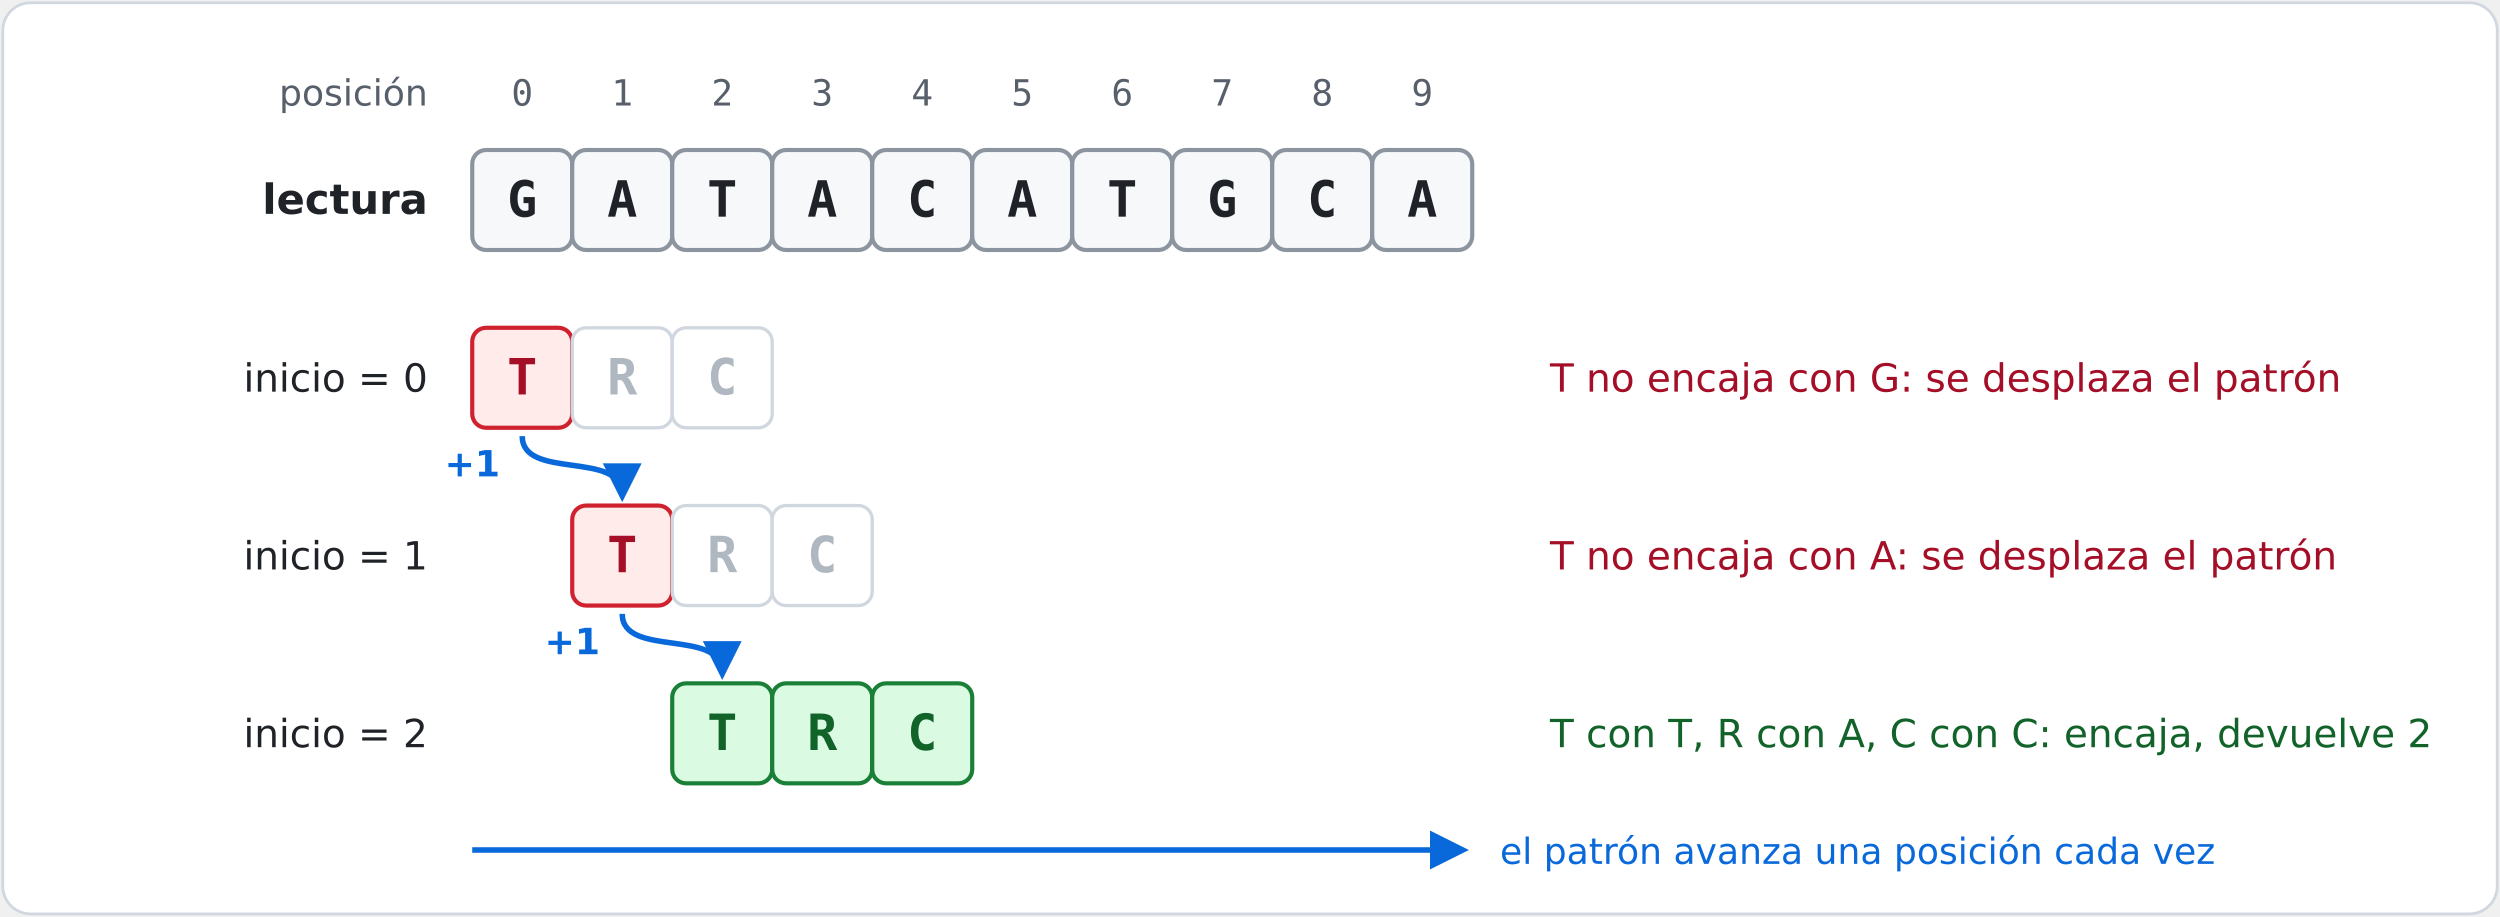
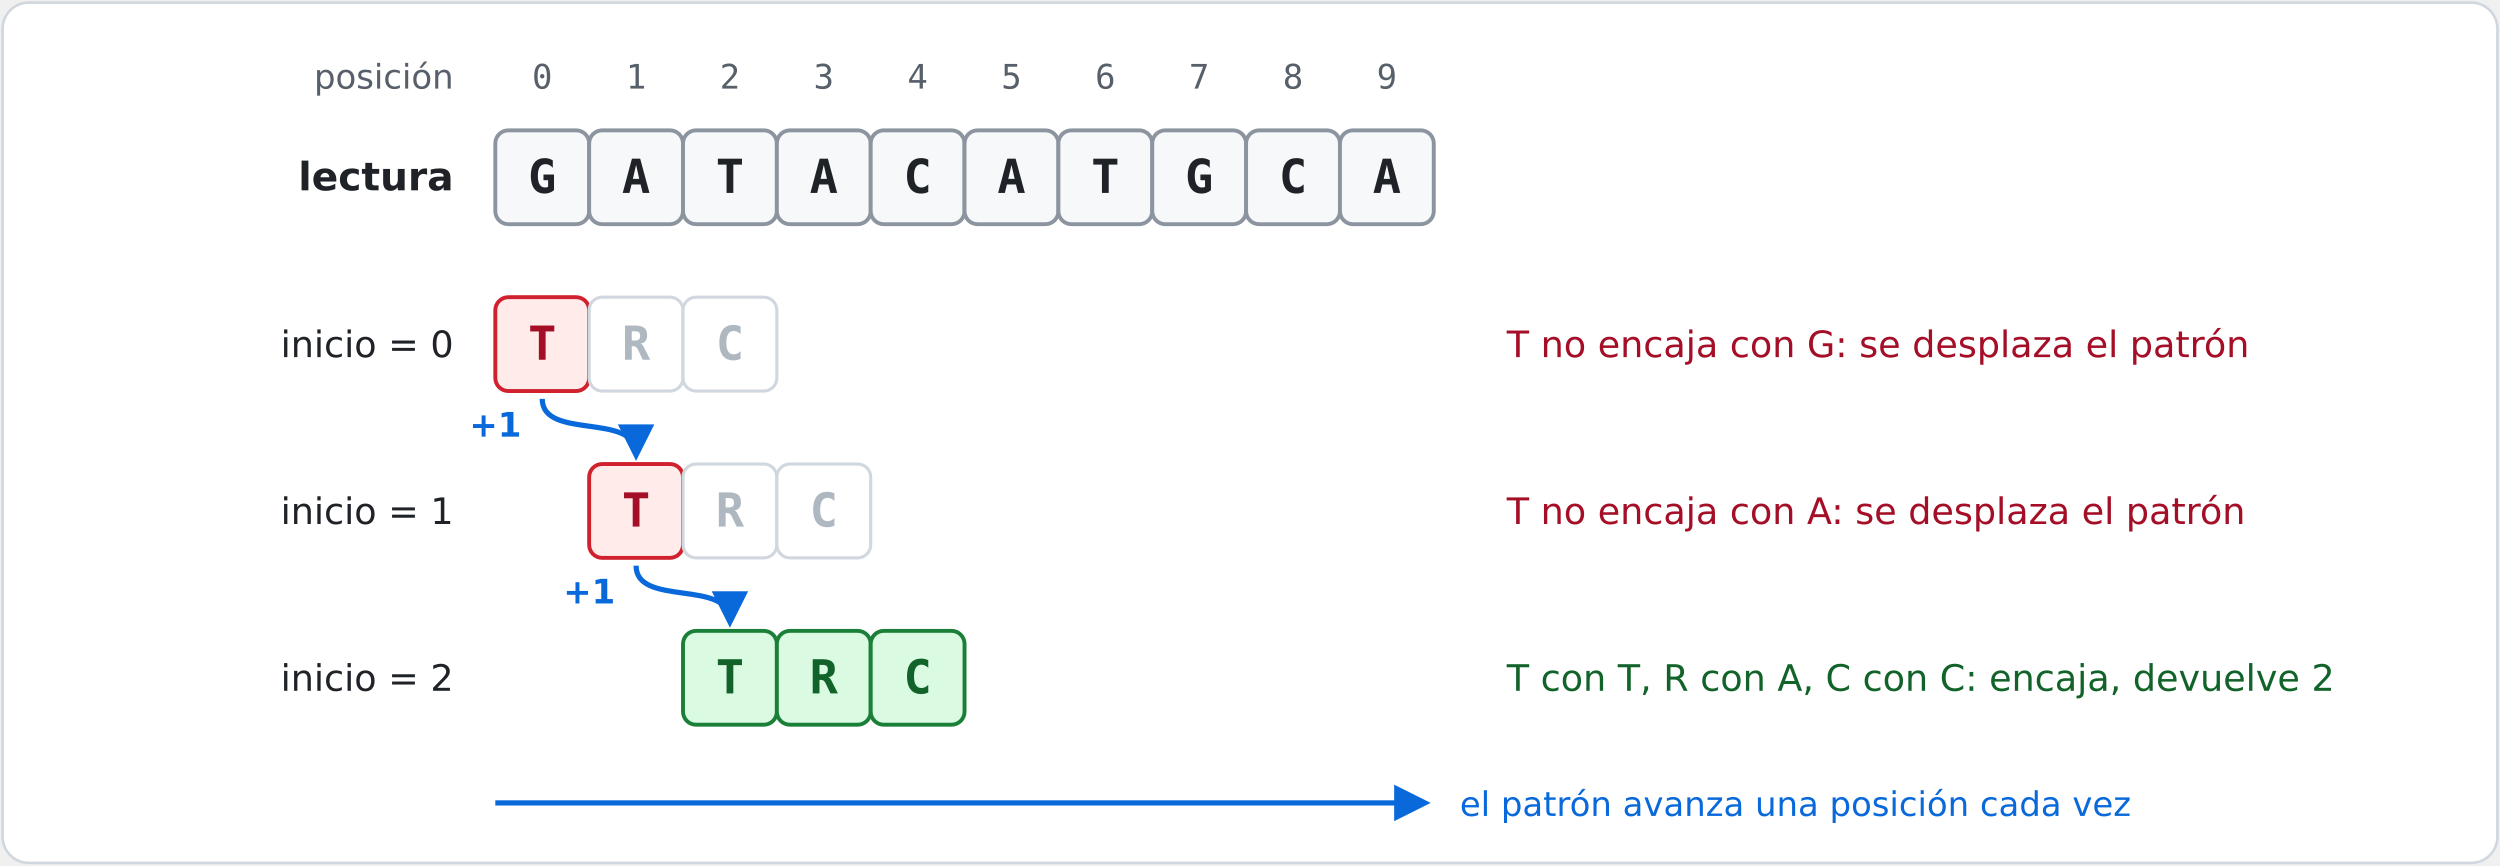
- <svg xmlns="http://www.w3.org/2000/svg" width="900" height="330" viewBox="0 0 900 330">
+ <svg xmlns="http://www.w3.org/2000/svg" width="959" height="332" viewBox="0 0 959 332">
  <defs>
    <marker id="punta" viewBox="0 0 10 10" refX="8" refY="5" markerWidth="7" markerHeight="7" orient="auto-start-reverse">
      <path d="M 0 0 L 10 5 L 0 10 z" fill="#0969da" />
    </marker>
  </defs>
-   <rect x="1" y="1" width="898" height="328" rx="10" fill="#ffffff" stroke="#d0d7de" />
-   <text x="154" y="38" text-anchor="end" font-size="13" font-family="'Segoe UI', 'DejaVu Sans', Helvetica, Arial, sans-serif" fill="#57606a">posición</text>
-   <text x="154" y="77.0" text-anchor="end" font-size="15" font-weight="bold" font-family="'Segoe UI', 'DejaVu Sans', Helvetica, Arial, sans-serif" fill="#1f2328">lectura</text>
-   <text x="188.0" y="38" text-anchor="middle" font-size="13" font-family="'DejaVu Sans Mono', Menlo, Consolas, monospace" fill="#57606a">0</text>
-   <rect x="170" y="54" width="36" height="36" rx="5" fill="#f6f8fa" stroke="#8c959f" stroke-width="1.5" />
-   <text x="188.0" y="78.0" text-anchor="middle" font-size="18" font-weight="bold" font-family="'DejaVu Sans Mono', Menlo, Consolas, monospace" fill="#1f2328">G</text>
-   <text x="224.0" y="38" text-anchor="middle" font-size="13" font-family="'DejaVu Sans Mono', Menlo, Consolas, monospace" fill="#57606a">1</text>
-   <rect x="206" y="54" width="36" height="36" rx="5" fill="#f6f8fa" stroke="#8c959f" stroke-width="1.5" />
-   <text x="224.0" y="78.0" text-anchor="middle" font-size="18" font-weight="bold" font-family="'DejaVu Sans Mono', Menlo, Consolas, monospace" fill="#1f2328">A</text>
-   <text x="260.0" y="38" text-anchor="middle" font-size="13" font-family="'DejaVu Sans Mono', Menlo, Consolas, monospace" fill="#57606a">2</text>
-   <rect x="242" y="54" width="36" height="36" rx="5" fill="#f6f8fa" stroke="#8c959f" stroke-width="1.5" />
-   <text x="260.0" y="78.0" text-anchor="middle" font-size="18" font-weight="bold" font-family="'DejaVu Sans Mono', Menlo, Consolas, monospace" fill="#1f2328">T</text>
-   <text x="296.0" y="38" text-anchor="middle" font-size="13" font-family="'DejaVu Sans Mono', Menlo, Consolas, monospace" fill="#57606a">3</text>
-   <rect x="278" y="54" width="36" height="36" rx="5" fill="#f6f8fa" stroke="#8c959f" stroke-width="1.5" />
-   <text x="296.0" y="78.0" text-anchor="middle" font-size="18" font-weight="bold" font-family="'DejaVu Sans Mono', Menlo, Consolas, monospace" fill="#1f2328">A</text>
-   <text x="332.0" y="38" text-anchor="middle" font-size="13" font-family="'DejaVu Sans Mono', Menlo, Consolas, monospace" fill="#57606a">4</text>
-   <rect x="314" y="54" width="36" height="36" rx="5" fill="#f6f8fa" stroke="#8c959f" stroke-width="1.5" />
-   <text x="332.0" y="78.0" text-anchor="middle" font-size="18" font-weight="bold" font-family="'DejaVu Sans Mono', Menlo, Consolas, monospace" fill="#1f2328">C</text>
-   <text x="368.0" y="38" text-anchor="middle" font-size="13" font-family="'DejaVu Sans Mono', Menlo, Consolas, monospace" fill="#57606a">5</text>
-   <rect x="350" y="54" width="36" height="36" rx="5" fill="#f6f8fa" stroke="#8c959f" stroke-width="1.5" />
-   <text x="368.0" y="78.0" text-anchor="middle" font-size="18" font-weight="bold" font-family="'DejaVu Sans Mono', Menlo, Consolas, monospace" fill="#1f2328">A</text>
-   <text x="404.0" y="38" text-anchor="middle" font-size="13" font-family="'DejaVu Sans Mono', Menlo, Consolas, monospace" fill="#57606a">6</text>
-   <rect x="386" y="54" width="36" height="36" rx="5" fill="#f6f8fa" stroke="#8c959f" stroke-width="1.5" />
-   <text x="404.0" y="78.0" text-anchor="middle" font-size="18" font-weight="bold" font-family="'DejaVu Sans Mono', Menlo, Consolas, monospace" fill="#1f2328">T</text>
-   <text x="440.0" y="38" text-anchor="middle" font-size="13" font-family="'DejaVu Sans Mono', Menlo, Consolas, monospace" fill="#57606a">7</text>
-   <rect x="422" y="54" width="36" height="36" rx="5" fill="#f6f8fa" stroke="#8c959f" stroke-width="1.5" />
-   <text x="440.0" y="78.0" text-anchor="middle" font-size="18" font-weight="bold" font-family="'DejaVu Sans Mono', Menlo, Consolas, monospace" fill="#1f2328">G</text>
-   <text x="476.0" y="38" text-anchor="middle" font-size="13" font-family="'DejaVu Sans Mono', Menlo, Consolas, monospace" fill="#57606a">8</text>
-   <rect x="458" y="54" width="36" height="36" rx="5" fill="#f6f8fa" stroke="#8c959f" stroke-width="1.5" />
-   <text x="476.0" y="78.0" text-anchor="middle" font-size="18" font-weight="bold" font-family="'DejaVu Sans Mono', Menlo, Consolas, monospace" fill="#1f2328">C</text>
-   <text x="512.0" y="38" text-anchor="middle" font-size="13" font-family="'DejaVu Sans Mono', Menlo, Consolas, monospace" fill="#57606a">9</text>
-   <rect x="494" y="54" width="36" height="36" rx="5" fill="#f6f8fa" stroke="#8c959f" stroke-width="1.5" />
-   <text x="512.0" y="78.0" text-anchor="middle" font-size="18" font-weight="bold" font-family="'DejaVu Sans Mono', Menlo, Consolas, monospace" fill="#1f2328">A</text>
-   <text x="154" y="141.0" text-anchor="end" font-size="14" font-family="'Segoe UI', 'DejaVu Sans', Helvetica, Arial, sans-serif" fill="#1f2328">inicio = 0</text>
-   <rect x="170" y="118" width="36" height="36" rx="5" fill="#ffebe9" stroke="#cf222e" stroke-width="1.5" />
-   <text x="188.0" y="142.0" text-anchor="middle" font-size="18" font-weight="bold" font-family="'DejaVu Sans Mono', Menlo, Consolas, monospace" fill="#a40e26">T</text>
-   <rect x="206" y="118" width="36" height="36" rx="5" fill="#ffffff" stroke="#d0d7de" stroke-width="1.2" />
-   <text x="224.0" y="142.0" text-anchor="middle" font-size="18" font-weight="bold" font-family="'DejaVu Sans Mono', Menlo, Consolas, monospace" fill="#afb8c1">R</text>
-   <rect x="242" y="118" width="36" height="36" rx="5" fill="#ffffff" stroke="#d0d7de" stroke-width="1.2" />
-   <text x="260.0" y="142.0" text-anchor="middle" font-size="18" font-weight="bold" font-family="'DejaVu Sans Mono', Menlo, Consolas, monospace" fill="#afb8c1">C</text>
-   <text x="154" y="205.0" text-anchor="end" font-size="14" font-family="'Segoe UI', 'DejaVu Sans', Helvetica, Arial, sans-serif" fill="#1f2328">inicio = 1</text>
-   <rect x="206" y="182" width="36" height="36" rx="5" fill="#ffebe9" stroke="#cf222e" stroke-width="1.5" />
-   <text x="224.0" y="206.0" text-anchor="middle" font-size="18" font-weight="bold" font-family="'DejaVu Sans Mono', Menlo, Consolas, monospace" fill="#a40e26">T</text>
-   <rect x="242" y="182" width="36" height="36" rx="5" fill="#ffffff" stroke="#d0d7de" stroke-width="1.2" />
-   <text x="260.0" y="206.0" text-anchor="middle" font-size="18" font-weight="bold" font-family="'DejaVu Sans Mono', Menlo, Consolas, monospace" fill="#afb8c1">R</text>
-   <rect x="278" y="182" width="36" height="36" rx="5" fill="#ffffff" stroke="#d0d7de" stroke-width="1.2" />
-   <text x="296.0" y="206.0" text-anchor="middle" font-size="18" font-weight="bold" font-family="'DejaVu Sans Mono', Menlo, Consolas, monospace" fill="#afb8c1">C</text>
-   <text x="154" y="269.0" text-anchor="end" font-size="14" font-family="'Segoe UI', 'DejaVu Sans', Helvetica, Arial, sans-serif" fill="#1f2328">inicio = 2</text>
-   <rect x="242" y="246" width="36" height="36" rx="5" fill="#dafbe1" stroke="#1a7f37" stroke-width="1.5" />
-   <text x="260.0" y="270.0" text-anchor="middle" font-size="18" font-weight="bold" font-family="'DejaVu Sans Mono', Menlo, Consolas, monospace" fill="#116329">T</text>
-   <rect x="278" y="246" width="36" height="36" rx="5" fill="#dafbe1" stroke="#1a7f37" stroke-width="1.5" />
-   <text x="296.0" y="270.0" text-anchor="middle" font-size="18" font-weight="bold" font-family="'DejaVu Sans Mono', Menlo, Consolas, monospace" fill="#116329">R</text>
-   <rect x="314" y="246" width="36" height="36" rx="5" fill="#dafbe1" stroke="#1a7f37" stroke-width="1.5" />
-   <text x="332.0" y="270.0" text-anchor="middle" font-size="18" font-weight="bold" font-family="'DejaVu Sans Mono', Menlo, Consolas, monospace" fill="#116329">C</text>
-   <text x="558" y="141.0" font-size="14" font-family="'Segoe UI', 'DejaVu Sans', Helvetica, Arial, sans-serif" fill="#a40e26">T no encaja con G: se desplaza el patrón</text>
-   <text x="558" y="205.0" font-size="14" font-family="'Segoe UI', 'DejaVu Sans', Helvetica, Arial, sans-serif" fill="#a40e26">T no encaja con A: se desplaza el patrón</text>
-   <text x="558" y="269.0" font-size="14" font-family="'Segoe UI', 'DejaVu Sans', Helvetica, Arial, sans-serif" fill="#116329">T con T, R con A, C con C: encaja, devuelve 2</text>
-   <path d="M 188.0 157 C 188.0 173, 224.0 162, 224.0 178" fill="none" stroke="#0969da" stroke-width="2" marker-end="url(#punta)" />
-   <text x="180.0" y="171.5" text-anchor="end" font-size="13" font-weight="bold" font-family="'Segoe UI', 'DejaVu Sans', Helvetica, Arial, sans-serif" fill="#0969da">+1</text>
-   <path d="M 224.0 221 C 224.0 237, 260.0 226, 260.0 242" fill="none" stroke="#0969da" stroke-width="2" marker-end="url(#punta)" />
-   <text x="216.0" y="235.5" text-anchor="end" font-size="13" font-weight="bold" font-family="'Segoe UI', 'DejaVu Sans', Helvetica, Arial, sans-serif" fill="#0969da">+1</text>
-   <line x1="170" y1="306" x2="526" y2="306" stroke="#0969da" stroke-width="2" marker-end="url(#punta)" />
-   <text x="540" y="311" font-size="13" font-family="'Segoe UI', 'DejaVu Sans', Helvetica, Arial, sans-serif" fill="#0969da">el patrón avanza una posición cada vez</text>
+   <rect x="1" y="1" width="957" height="330" rx="10" fill="#ffffff" stroke="#d0d7de" />
+   <text x="174" y="34" text-anchor="end" font-size="13" font-family="'Segoe UI', 'DejaVu Sans', Helvetica, Arial, sans-serif" fill="#57606a">posición</text>
+   <text x="174" y="73.0" text-anchor="end" font-size="15" font-weight="bold" font-family="'Segoe UI', 'DejaVu Sans', Helvetica, Arial, sans-serif" fill="#1f2328">lectura</text>
+   <text x="208.0" y="34" text-anchor="middle" font-size="13" font-family="'DejaVu Sans Mono', Menlo, Consolas, monospace" fill="#57606a">0</text>
+   <rect x="190" y="50" width="36" height="36" rx="5" fill="#f6f8fa" stroke="#8c959f" stroke-width="1.5" />
+   <text x="208.0" y="74.0" text-anchor="middle" font-size="18" font-weight="bold" font-family="'DejaVu Sans Mono', Menlo, Consolas, monospace" fill="#1f2328">G</text>
+   <text x="244.0" y="34" text-anchor="middle" font-size="13" font-family="'DejaVu Sans Mono', Menlo, Consolas, monospace" fill="#57606a">1</text>
+   <rect x="226" y="50" width="36" height="36" rx="5" fill="#f6f8fa" stroke="#8c959f" stroke-width="1.5" />
+   <text x="244.0" y="74.0" text-anchor="middle" font-size="18" font-weight="bold" font-family="'DejaVu Sans Mono', Menlo, Consolas, monospace" fill="#1f2328">A</text>
+   <text x="280.0" y="34" text-anchor="middle" font-size="13" font-family="'DejaVu Sans Mono', Menlo, Consolas, monospace" fill="#57606a">2</text>
+   <rect x="262" y="50" width="36" height="36" rx="5" fill="#f6f8fa" stroke="#8c959f" stroke-width="1.5" />
+   <text x="280.0" y="74.0" text-anchor="middle" font-size="18" font-weight="bold" font-family="'DejaVu Sans Mono', Menlo, Consolas, monospace" fill="#1f2328">T</text>
+   <text x="316.0" y="34" text-anchor="middle" font-size="13" font-family="'DejaVu Sans Mono', Menlo, Consolas, monospace" fill="#57606a">3</text>
+   <rect x="298" y="50" width="36" height="36" rx="5" fill="#f6f8fa" stroke="#8c959f" stroke-width="1.5" />
+   <text x="316.0" y="74.0" text-anchor="middle" font-size="18" font-weight="bold" font-family="'DejaVu Sans Mono', Menlo, Consolas, monospace" fill="#1f2328">A</text>
+   <text x="352.0" y="34" text-anchor="middle" font-size="13" font-family="'DejaVu Sans Mono', Menlo, Consolas, monospace" fill="#57606a">4</text>
+   <rect x="334" y="50" width="36" height="36" rx="5" fill="#f6f8fa" stroke="#8c959f" stroke-width="1.5" />
+   <text x="352.0" y="74.0" text-anchor="middle" font-size="18" font-weight="bold" font-family="'DejaVu Sans Mono', Menlo, Consolas, monospace" fill="#1f2328">C</text>
+   <text x="388.0" y="34" text-anchor="middle" font-size="13" font-family="'DejaVu Sans Mono', Menlo, Consolas, monospace" fill="#57606a">5</text>
+   <rect x="370" y="50" width="36" height="36" rx="5" fill="#f6f8fa" stroke="#8c959f" stroke-width="1.5" />
+   <text x="388.0" y="74.0" text-anchor="middle" font-size="18" font-weight="bold" font-family="'DejaVu Sans Mono', Menlo, Consolas, monospace" fill="#1f2328">A</text>
+   <text x="424.0" y="34" text-anchor="middle" font-size="13" font-family="'DejaVu Sans Mono', Menlo, Consolas, monospace" fill="#57606a">6</text>
+   <rect x="406" y="50" width="36" height="36" rx="5" fill="#f6f8fa" stroke="#8c959f" stroke-width="1.5" />
+   <text x="424.0" y="74.0" text-anchor="middle" font-size="18" font-weight="bold" font-family="'DejaVu Sans Mono', Menlo, Consolas, monospace" fill="#1f2328">T</text>
+   <text x="460.0" y="34" text-anchor="middle" font-size="13" font-family="'DejaVu Sans Mono', Menlo, Consolas, monospace" fill="#57606a">7</text>
+   <rect x="442" y="50" width="36" height="36" rx="5" fill="#f6f8fa" stroke="#8c959f" stroke-width="1.5" />
+   <text x="460.0" y="74.0" text-anchor="middle" font-size="18" font-weight="bold" font-family="'DejaVu Sans Mono', Menlo, Consolas, monospace" fill="#1f2328">G</text>
+   <text x="496.0" y="34" text-anchor="middle" font-size="13" font-family="'DejaVu Sans Mono', Menlo, Consolas, monospace" fill="#57606a">8</text>
+   <rect x="478" y="50" width="36" height="36" rx="5" fill="#f6f8fa" stroke="#8c959f" stroke-width="1.5" />
+   <text x="496.0" y="74.0" text-anchor="middle" font-size="18" font-weight="bold" font-family="'DejaVu Sans Mono', Menlo, Consolas, monospace" fill="#1f2328">C</text>
+   <text x="532.0" y="34" text-anchor="middle" font-size="13" font-family="'DejaVu Sans Mono', Menlo, Consolas, monospace" fill="#57606a">9</text>
+   <rect x="514" y="50" width="36" height="36" rx="5" fill="#f6f8fa" stroke="#8c959f" stroke-width="1.5" />
+   <text x="532.0" y="74.0" text-anchor="middle" font-size="18" font-weight="bold" font-family="'DejaVu Sans Mono', Menlo, Consolas, monospace" fill="#1f2328">A</text>
+   <text x="174" y="137.0" text-anchor="end" font-size="14" font-family="'Segoe UI', 'DejaVu Sans', Helvetica, Arial, sans-serif" fill="#1f2328">inicio = 0</text>
+   <rect x="190" y="114" width="36" height="36" rx="5" fill="#ffebe9" stroke="#cf222e" stroke-width="1.5" />
+   <text x="208.0" y="138.0" text-anchor="middle" font-size="18" font-weight="bold" font-family="'DejaVu Sans Mono', Menlo, Consolas, monospace" fill="#a40e26">T</text>
+   <rect x="226" y="114" width="36" height="36" rx="5" fill="#ffffff" stroke="#d0d7de" stroke-width="1.2" />
+   <text x="244.0" y="138.0" text-anchor="middle" font-size="18" font-weight="bold" font-family="'DejaVu Sans Mono', Menlo, Consolas, monospace" fill="#afb8c1">R</text>
+   <rect x="262" y="114" width="36" height="36" rx="5" fill="#ffffff" stroke="#d0d7de" stroke-width="1.2" />
+   <text x="280.0" y="138.0" text-anchor="middle" font-size="18" font-weight="bold" font-family="'DejaVu Sans Mono', Menlo, Consolas, monospace" fill="#afb8c1">C</text>
+   <text x="174" y="201.0" text-anchor="end" font-size="14" font-family="'Segoe UI', 'DejaVu Sans', Helvetica, Arial, sans-serif" fill="#1f2328">inicio = 1</text>
+   <rect x="226" y="178" width="36" height="36" rx="5" fill="#ffebe9" stroke="#cf222e" stroke-width="1.5" />
+   <text x="244.0" y="202.0" text-anchor="middle" font-size="18" font-weight="bold" font-family="'DejaVu Sans Mono', Menlo, Consolas, monospace" fill="#a40e26">T</text>
+   <rect x="262" y="178" width="36" height="36" rx="5" fill="#ffffff" stroke="#d0d7de" stroke-width="1.2" />
+   <text x="280.0" y="202.0" text-anchor="middle" font-size="18" font-weight="bold" font-family="'DejaVu Sans Mono', Menlo, Consolas, monospace" fill="#afb8c1">R</text>
+   <rect x="298" y="178" width="36" height="36" rx="5" fill="#ffffff" stroke="#d0d7de" stroke-width="1.2" />
+   <text x="316.0" y="202.0" text-anchor="middle" font-size="18" font-weight="bold" font-family="'DejaVu Sans Mono', Menlo, Consolas, monospace" fill="#afb8c1">C</text>
+   <text x="174" y="265.0" text-anchor="end" font-size="14" font-family="'Segoe UI', 'DejaVu Sans', Helvetica, Arial, sans-serif" fill="#1f2328">inicio = 2</text>
+   <rect x="262" y="242" width="36" height="36" rx="5" fill="#dafbe1" stroke="#1a7f37" stroke-width="1.5" />
+   <text x="280.0" y="266.0" text-anchor="middle" font-size="18" font-weight="bold" font-family="'DejaVu Sans Mono', Menlo, Consolas, monospace" fill="#116329">T</text>
+   <rect x="298" y="242" width="36" height="36" rx="5" fill="#dafbe1" stroke="#1a7f37" stroke-width="1.5" />
+   <text x="316.0" y="266.0" text-anchor="middle" font-size="18" font-weight="bold" font-family="'DejaVu Sans Mono', Menlo, Consolas, monospace" fill="#116329">R</text>
+   <rect x="334" y="242" width="36" height="36" rx="5" fill="#dafbe1" stroke="#1a7f37" stroke-width="1.5" />
+   <text x="352.0" y="266.0" text-anchor="middle" font-size="18" font-weight="bold" font-family="'DejaVu Sans Mono', Menlo, Consolas, monospace" fill="#116329">C</text>
+   <text x="578" y="137.0" text-anchor="start" font-size="14" font-family="'Segoe UI', 'DejaVu Sans', Helvetica, Arial, sans-serif" fill="#a40e26">T no encaja con G: se desplaza el patrón</text>
+   <text x="578" y="201.0" text-anchor="start" font-size="14" font-family="'Segoe UI', 'DejaVu Sans', Helvetica, Arial, sans-serif" fill="#a40e26">T no encaja con A: se desplaza el patrón</text>
+   <text x="578" y="265.0" text-anchor="start" font-size="14" font-family="'Segoe UI', 'DejaVu Sans', Helvetica, Arial, sans-serif" fill="#116329">T con T, R con A, C con C: encaja, devuelve 2</text>
+   <path d="M 208.0 153 C 208.0 169, 244.0 158, 244.0 174" fill="none" stroke="#0969da" stroke-width="2" marker-end="url(#punta)" />
+   <text x="200.0" y="167.5" text-anchor="end" font-size="13" font-weight="bold" font-family="'Segoe UI', 'DejaVu Sans', Helvetica, Arial, sans-serif" fill="#0969da">+1</text>
+   <path d="M 244.0 217 C 244.0 233, 280.0 222, 280.0 238" fill="none" stroke="#0969da" stroke-width="2" marker-end="url(#punta)" />
+   <text x="236.0" y="231.5" text-anchor="end" font-size="13" font-weight="bold" font-family="'Segoe UI', 'DejaVu Sans', Helvetica, Arial, sans-serif" fill="#0969da">+1</text>
+   <line x1="190" y1="308" x2="546" y2="308" stroke="#0969da" stroke-width="2" marker-end="url(#punta)" />
+   <text x="560" y="313" text-anchor="start" font-size="13" font-family="'Segoe UI', 'DejaVu Sans', Helvetica, Arial, sans-serif" fill="#0969da">el patrón avanza una posición cada vez</text>
</svg>
